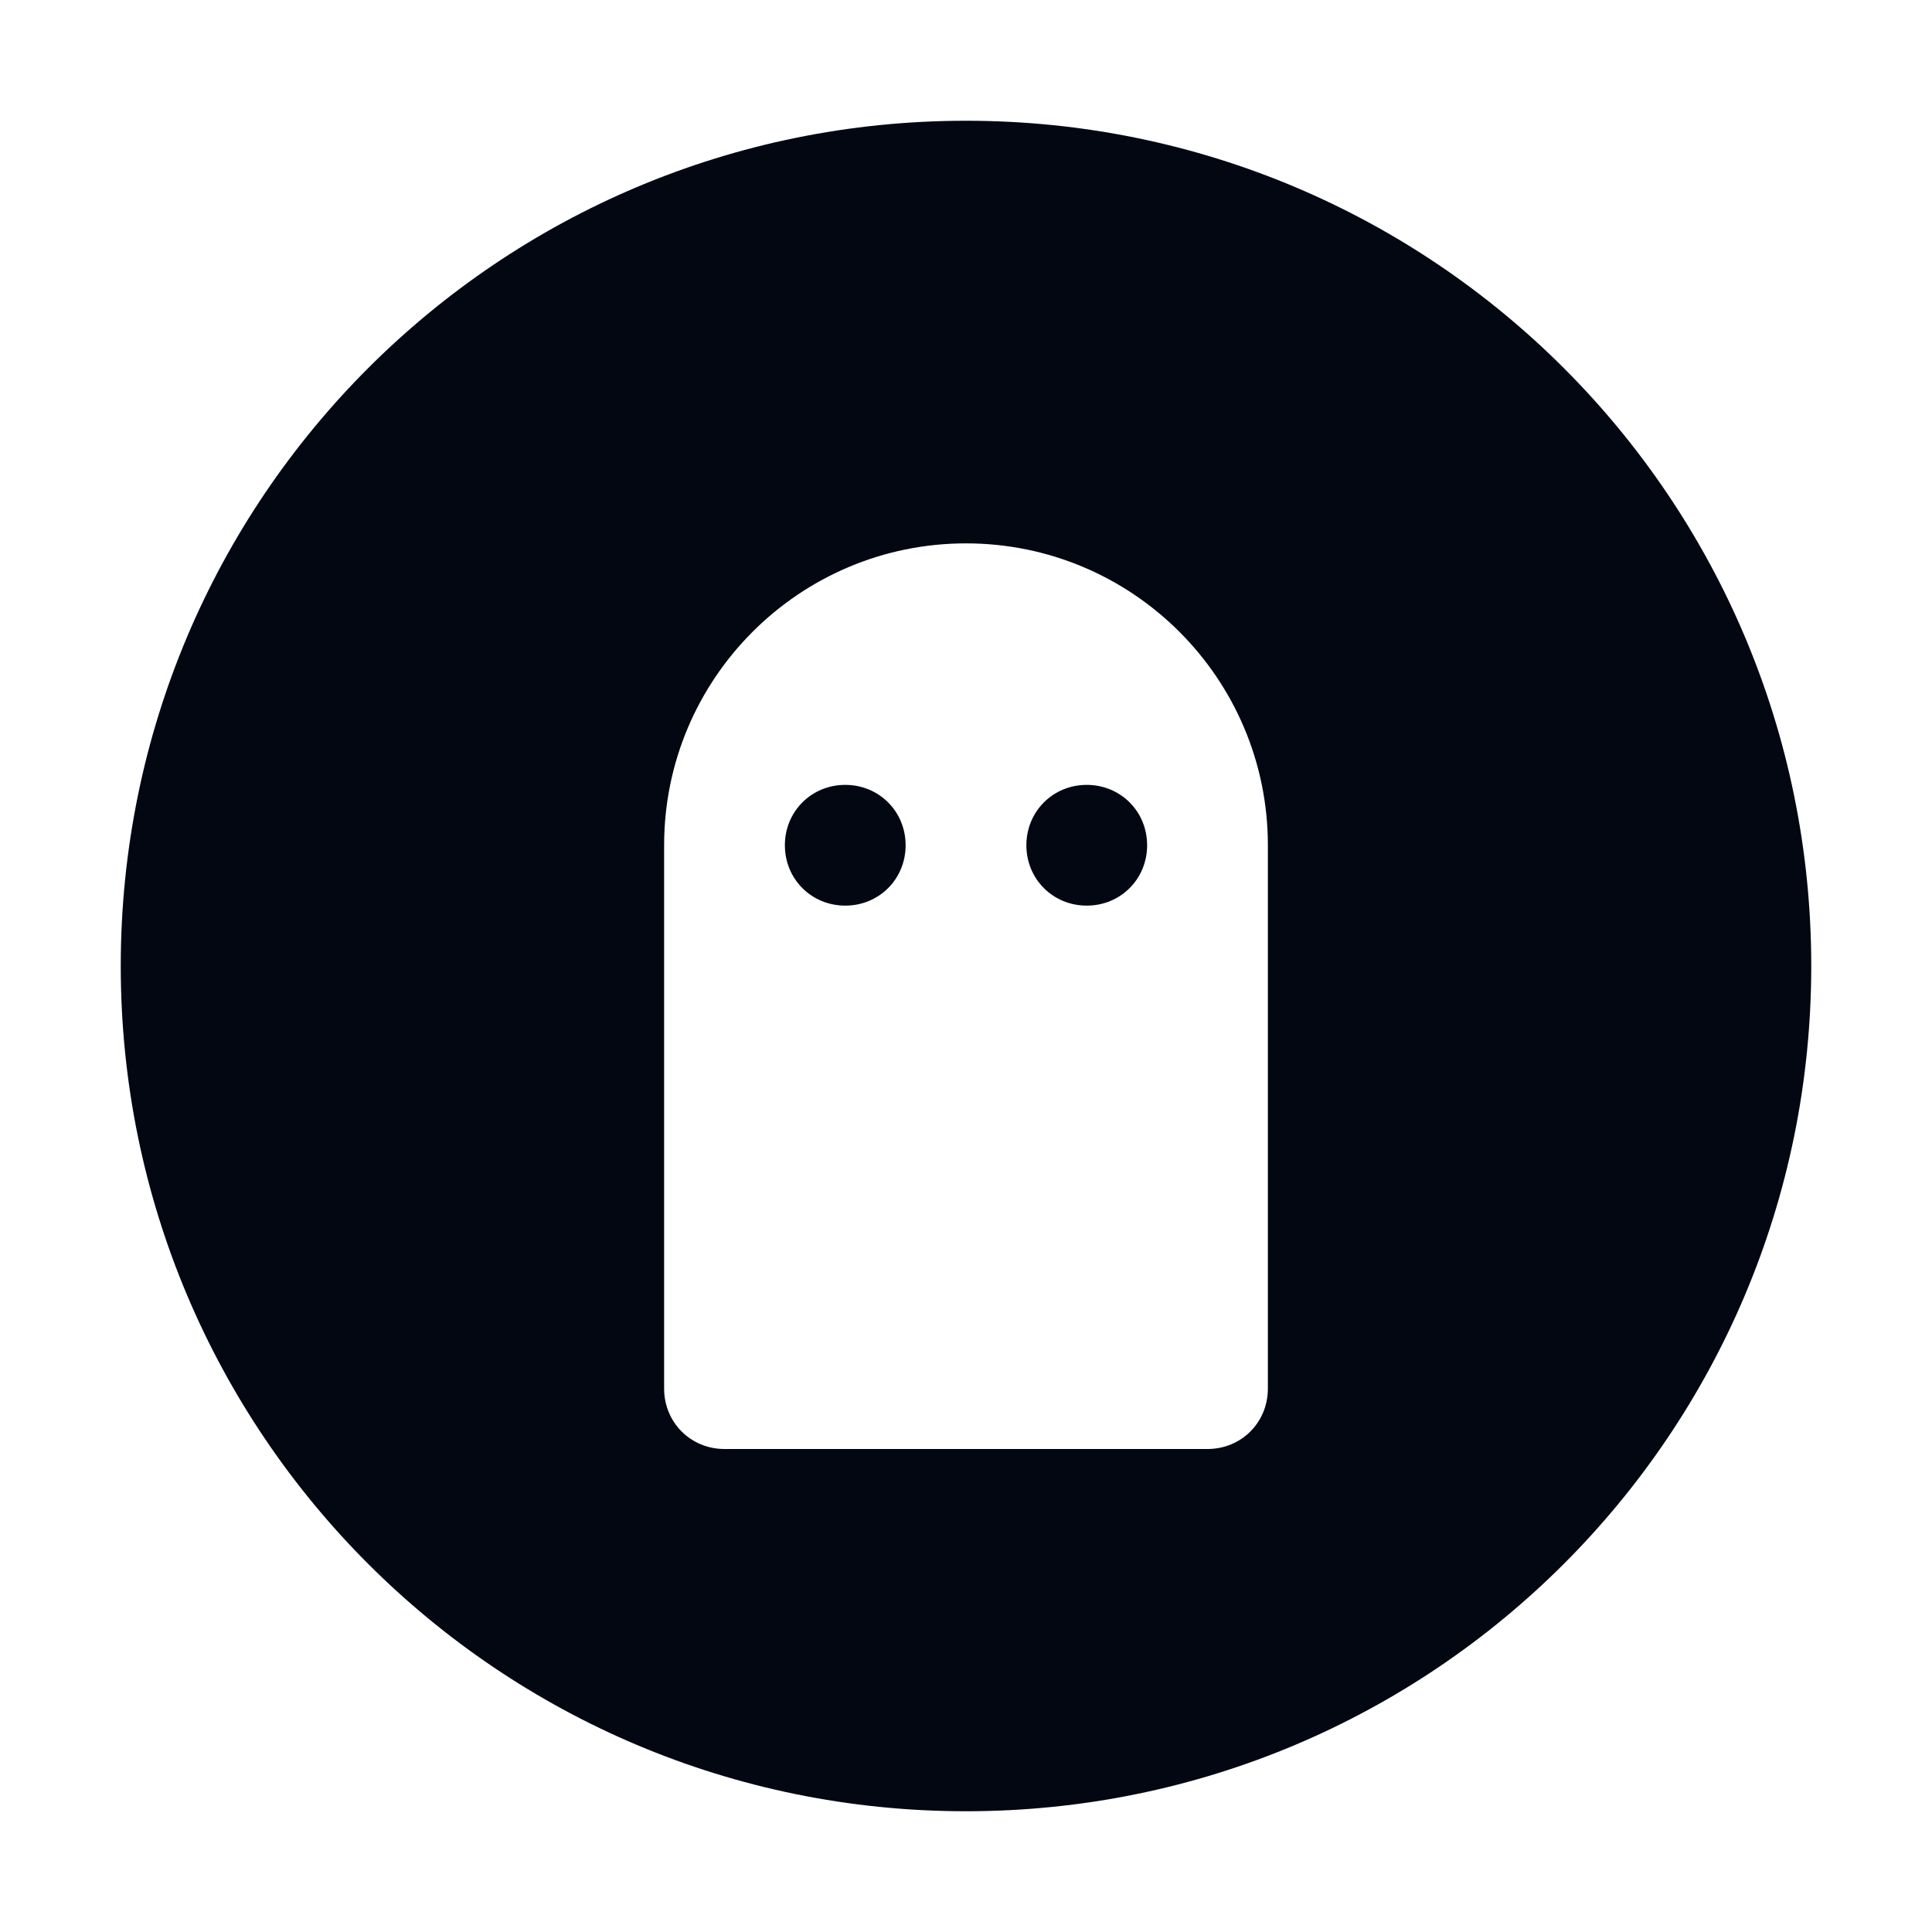
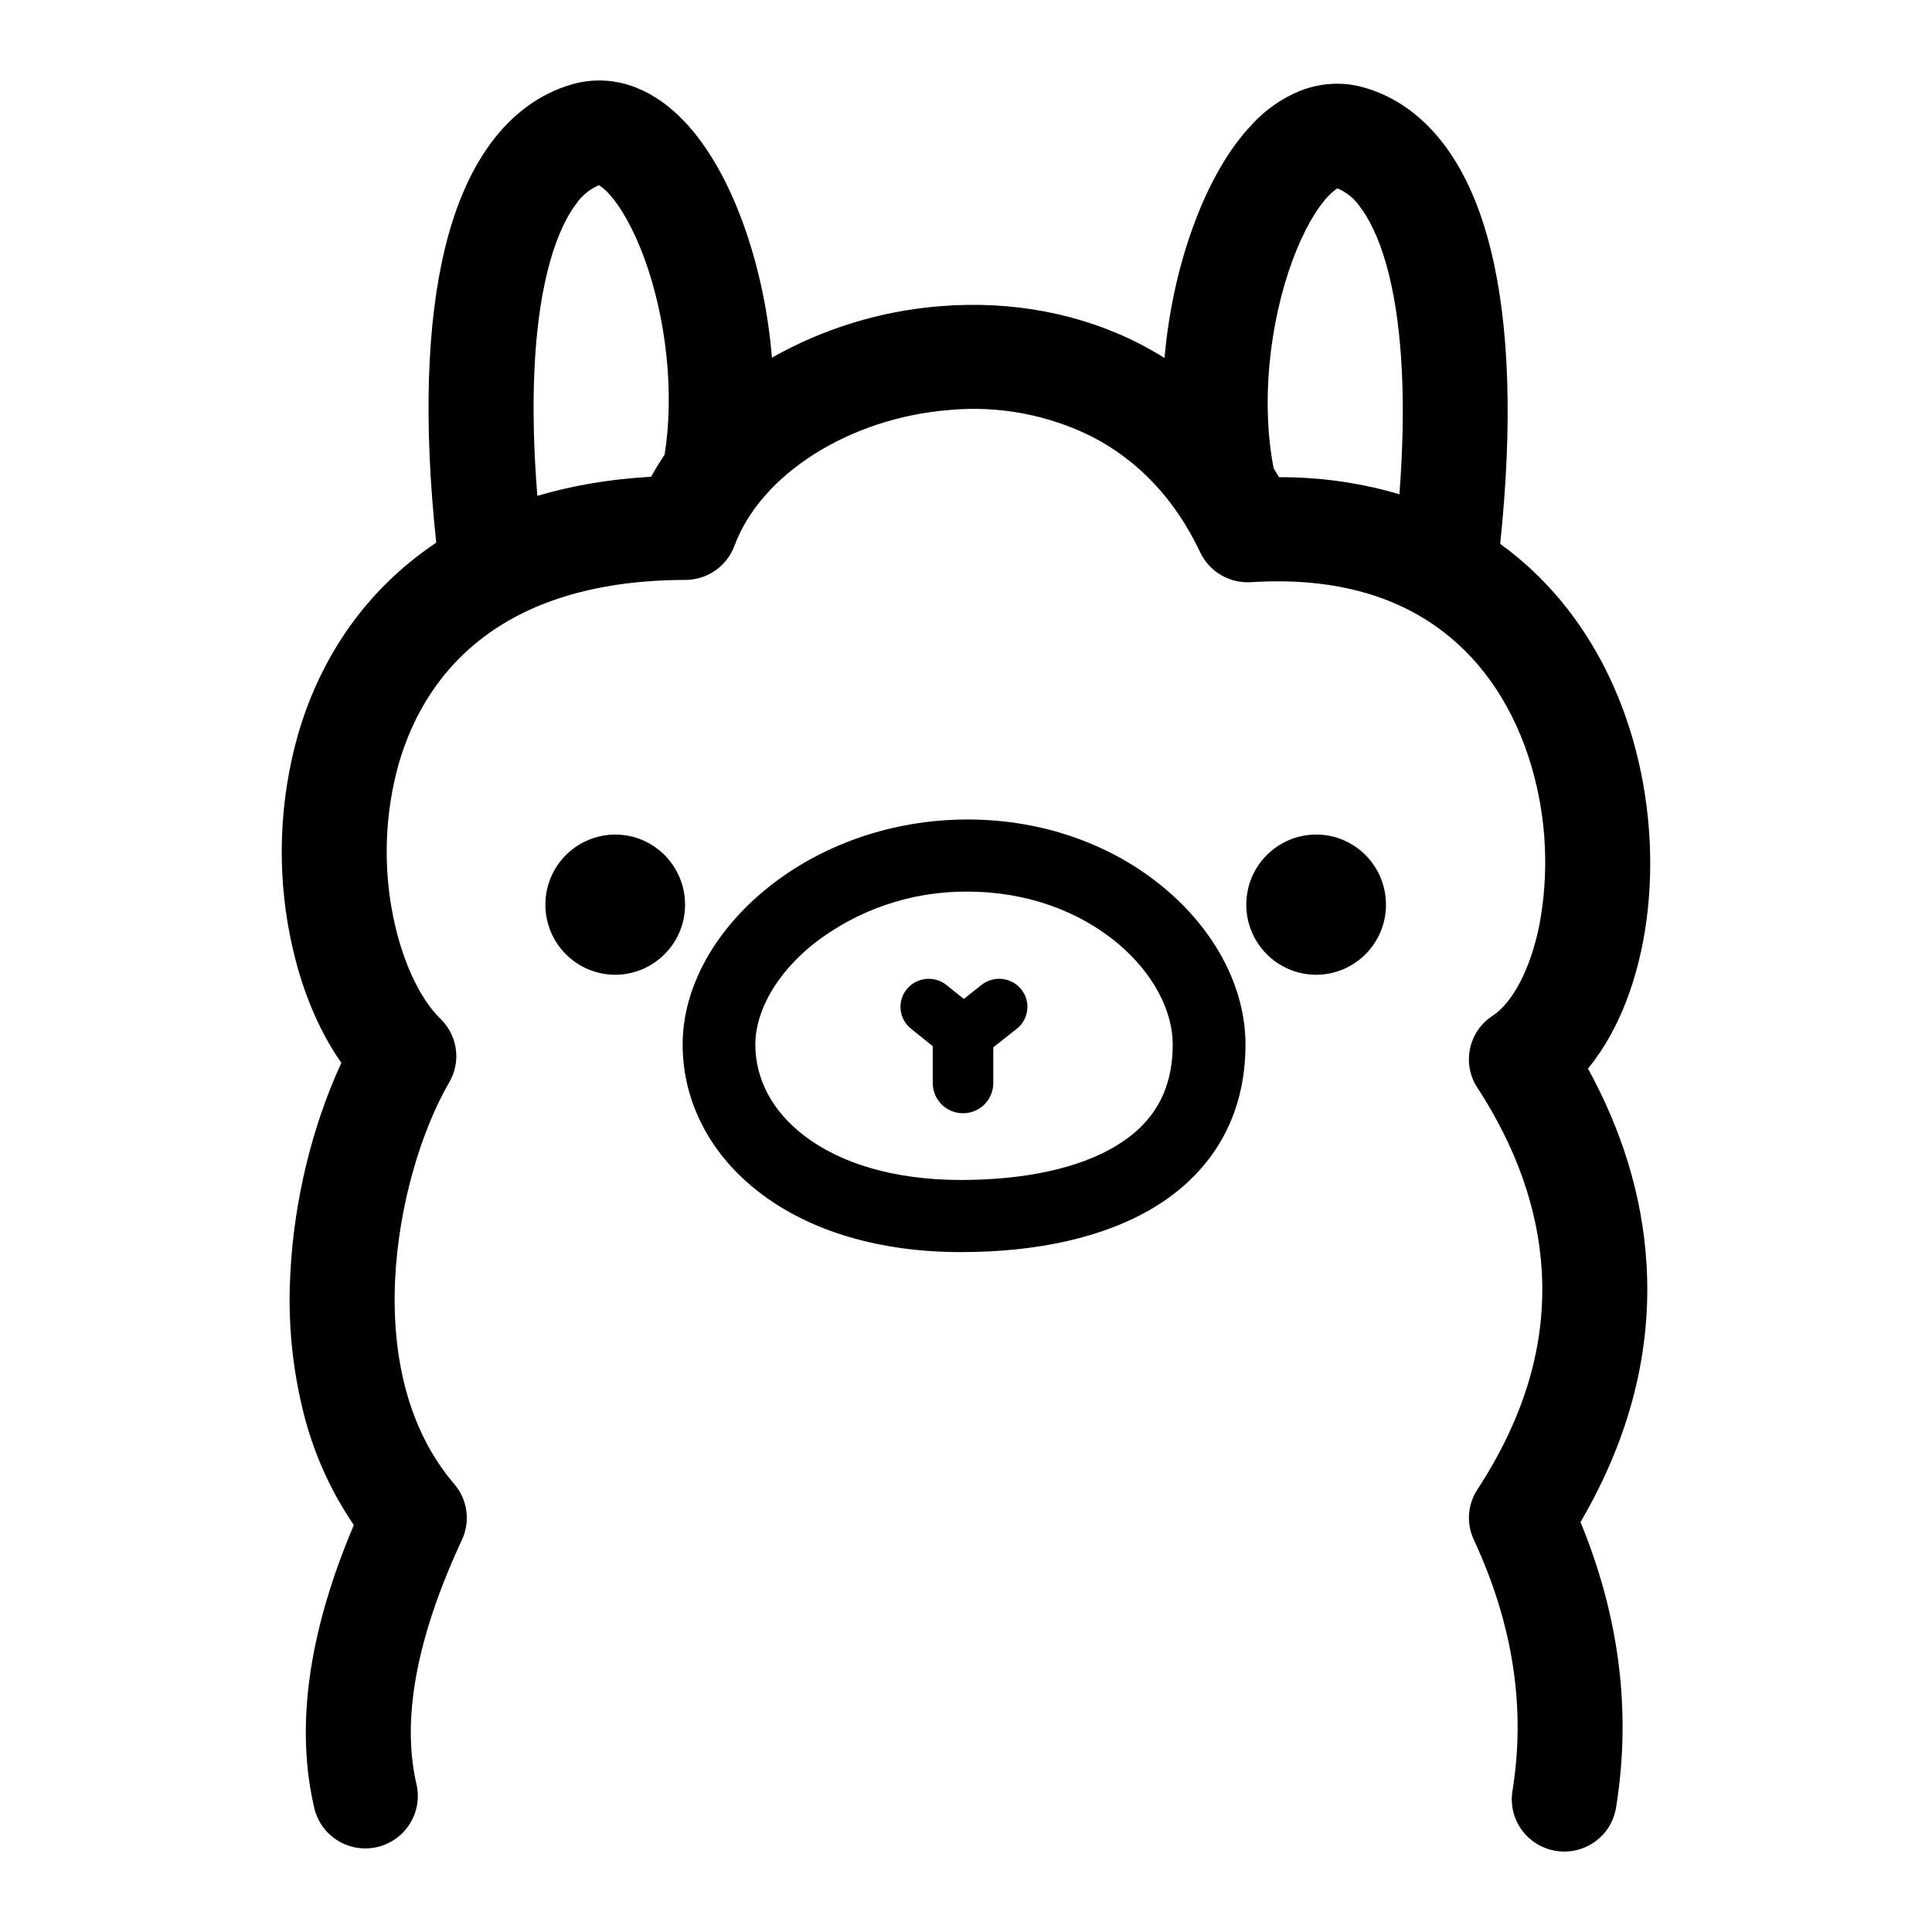
- <svg xmlns="http://www.w3.org/2000/svg" width="16" height="16" viewBox="0 0 16 16" fill="none">
-   <path d="M8 1C4.13 1 1 4.13 1 8C1 11.87 4.13 15 8 15C11.87 15 15 11.87 15 8C15 4.13 11.87 1 8 1ZM10.5 11.5C10.5 11.78 10.28 12 10 12H6C5.72 12 5.5 11.78 5.5 11.5V7C5.5 5.62 6.62 4.5 8 4.5C9.38 4.5 10.5 5.62 10.5 7V11.5ZM7 6.5C6.72 6.5 6.5 6.72 6.5 7C6.5 7.28 6.72 7.5 7 7.5C7.28 7.5 7.5 7.28 7.5 7C7.5 6.72 7.28 6.5 7 6.5ZM9 6.5C8.72 6.5 8.5 6.72 8.5 7C8.5 7.28 8.72 7.5 9 7.5C9.28 7.5 9.5 7.28 9.5 7C9.5 6.72 9.28 6.5 9 6.5Z" fill="#030712" />
+ <svg xmlns="http://www.w3.org/2000/svg" width="16" height="16" fill="none" viewBox="0 0 512 512">
+   <path fill-rule="evenodd" clip-rule="evenodd" d="M168.64 23.253c4.608 1.814 8.768 4.8 12.544 8.747 6.293 6.528 11.605 15.872 15.659 26.944 4.074 11.136 6.72 23.467 7.722 35.84a107.824 107.824 0 0143.712-13.568l1.088-.085c18.56-1.494 36.907 1.856 52.907 10.112a103.091 103.091 0 016.336 3.626c1.067-12.138 3.669-24.192 7.68-35.072 4.053-11.093 9.365-20.416 15.637-26.965a35.628 35.628 0 0112.566-8.747c5.482-2.133 11.306-2.517 16.981-.896 8.555 2.432 15.893 7.851 21.675 15.723 5.29 7.19 9.258 16.405 11.968 27.456 4.906 19.925 5.76 46.144 2.453 77.76l1.131.853.554.406c16.15 12.288 27.392 29.802 33.344 50.133 9.28 31.723 4.608 67.307-11.392 87.211l-.384.448.043.064c8.896 16.256 14.293 33.429 15.445 51.2l.043.64c1.365 22.72-4.267 45.589-17.365 68.053l-.15.213.214.512c10.069 24.683 13.226 49.536 9.344 74.368l-.128.832a13.888 13.888 0 01-15.936 11.435 13.83 13.83 0 01-11.31-10.43 13.828 13.828 0 01-.21-5.399c3.562-22.038.213-44.139-10.24-66.624a13.713 13.713 0 01.853-13.163l.085-.128c12.886-19.712 18.219-39.04 17.067-58.027-.981-16.618-6.933-32.938-17.067-48.49a13.737 13.737 0 013.84-18.902l.192-.128c5.184-3.392 9.963-12.053 12.374-23.893a90.218 90.218 0 00-2.027-42.112c-4.373-14.933-12.373-27.392-23.573-35.904-12.694-9.685-29.504-14.357-50.774-13.013a13.93 13.93 0 01-13.482-7.915c-6.699-14.187-16.47-24.341-28.651-30.635a70.145 70.145 0 00-37.803-7.082c-26.56 2.112-49.984 17.088-56.96 35.968a13.91 13.91 0 01-13.013 9.066c-22.763.043-40.384 5.376-53.269 14.998-11.136 8.32-18.731 19.946-22.742 33.877a86.824 86.824 0 00-1.45 40.235c2.389 11.904 7.061 21.76 12.416 27.072l.17.149c4.523 4.416 5.483 11.307 2.326 16.747-7.68 13.269-13.419 33.045-14.358 52.053-1.066 21.717 3.968 40.576 15.339 54.101l.341.406a13.711 13.711 0 012.027 14.72c-12.288 26.368-16.064 48.042-11.989 65.109a13.91 13.91 0 01-27.072 6.357c-5.184-21.717-1.664-46.592 10.09-74.624l.299-.746-.17-.256a92.574 92.574 0 01-12.758-27.926l-.107-.405a122.965 122.965 0 01-3.776-38.08c.939-19.413 5.931-39.296 13.27-55.253l.256-.555-.043-.043c-6.25-8.917-10.88-20.33-13.44-32.96l-.107-.512a114.176 114.176 0 011.984-53.12c5.59-19.52 16.576-36.288 32.768-48.405 1.28-.96 2.624-1.92 3.968-2.816-3.392-31.851-2.538-58.24 2.39-78.293 2.709-11.051 6.698-20.267 11.989-27.456 5.76-7.851 13.099-13.27 21.653-15.723 5.675-1.621 11.52-1.259 17.003.896v.021zm87.808 193.92c19.968 0 38.4 6.678 52.181 18.24 13.44 11.243 21.44 26.347 21.44 41.387 0 18.944-8.661 33.707-24.17 43.136-13.227 8-30.955 11.883-51.264 11.883-21.526 0-39.915-5.526-53.184-15.659-13.163-10.027-20.544-24.107-20.544-39.36 0-15.083 8.49-30.229 22.528-41.515 14.25-11.456 33.066-18.112 53.013-18.112zm0 19.115a65.498 65.498 0 00-40.875 13.867c-9.834 7.893-15.402 17.813-15.402 26.666 0 9.131 4.48 17.686 13.013 24.192 9.707 7.403 23.979 11.691 41.451 11.691 17.045 0 31.424-3.136 41.216-9.088 9.877-5.973 14.933-14.635 14.933-26.816 0-9.024-5.248-18.987-14.571-26.795-10.325-8.64-24.32-13.717-39.765-13.717zm14.123 25.813l.085.086a7.431 7.431 0 01-1.195 10.453l-6.229 4.907v9.514a7.999 7.999 0 01-8.021 7.958 8.004 8.004 0 01-8.022-7.958v-9.813l-5.781-4.651a7.4 7.4 0 01-1.109-10.453 7.53 7.53 0 0110.538-1.088l4.587 3.669 4.693-3.712a7.533 7.533 0 0110.454 1.088zm-107.52-40.938c10.197 0 18.496 8.32 18.496 18.581a18.564 18.564 0 01-18.518 18.581 18.559 18.559 0 01-18.496-18.56 18.565 18.565 0 015.399-13.129 18.609 18.609 0 0113.119-5.473zm185.728 0c10.24 0 18.517 8.32 18.517 18.581a18.559 18.559 0 01-18.517 18.581 18.56 18.56 0 01-18.496-18.56 18.56 18.56 0 0118.496-18.602zM158.72 49.067l-.064.042a14.06 14.06 0 00-6.08 5.078l-.107.128c-2.944 4.032-5.504 9.962-7.424 17.749-3.626 14.763-4.608 34.795-2.645 59.349 9.173-2.73 19.179-4.437 29.952-5.056l.213-.021.406-.725a69.41 69.41 0 013.157-5.099c2.624-16.448.469-36.096-5.397-52.139-2.859-7.765-6.336-13.866-9.664-17.344a13.403 13.403 0 00-2.283-1.92l-.064-.042zm195.712.853l-.043.021a13.396 13.396 0 00-2.282 1.92c-3.328 3.478-6.827 9.6-9.664 17.366-6.187 16.938-8.256 37.888-4.907 54.869l1.237 2.069.171.299h.64a110.599 110.599 0 0131.275 4.523c1.834-23.979.81-43.584-2.731-58.07-1.92-7.786-4.48-13.717-7.445-17.749l-.086-.128a14.054 14.054 0 00-6.08-5.099h-.085v-.021z" fill="#000" />
</svg>
